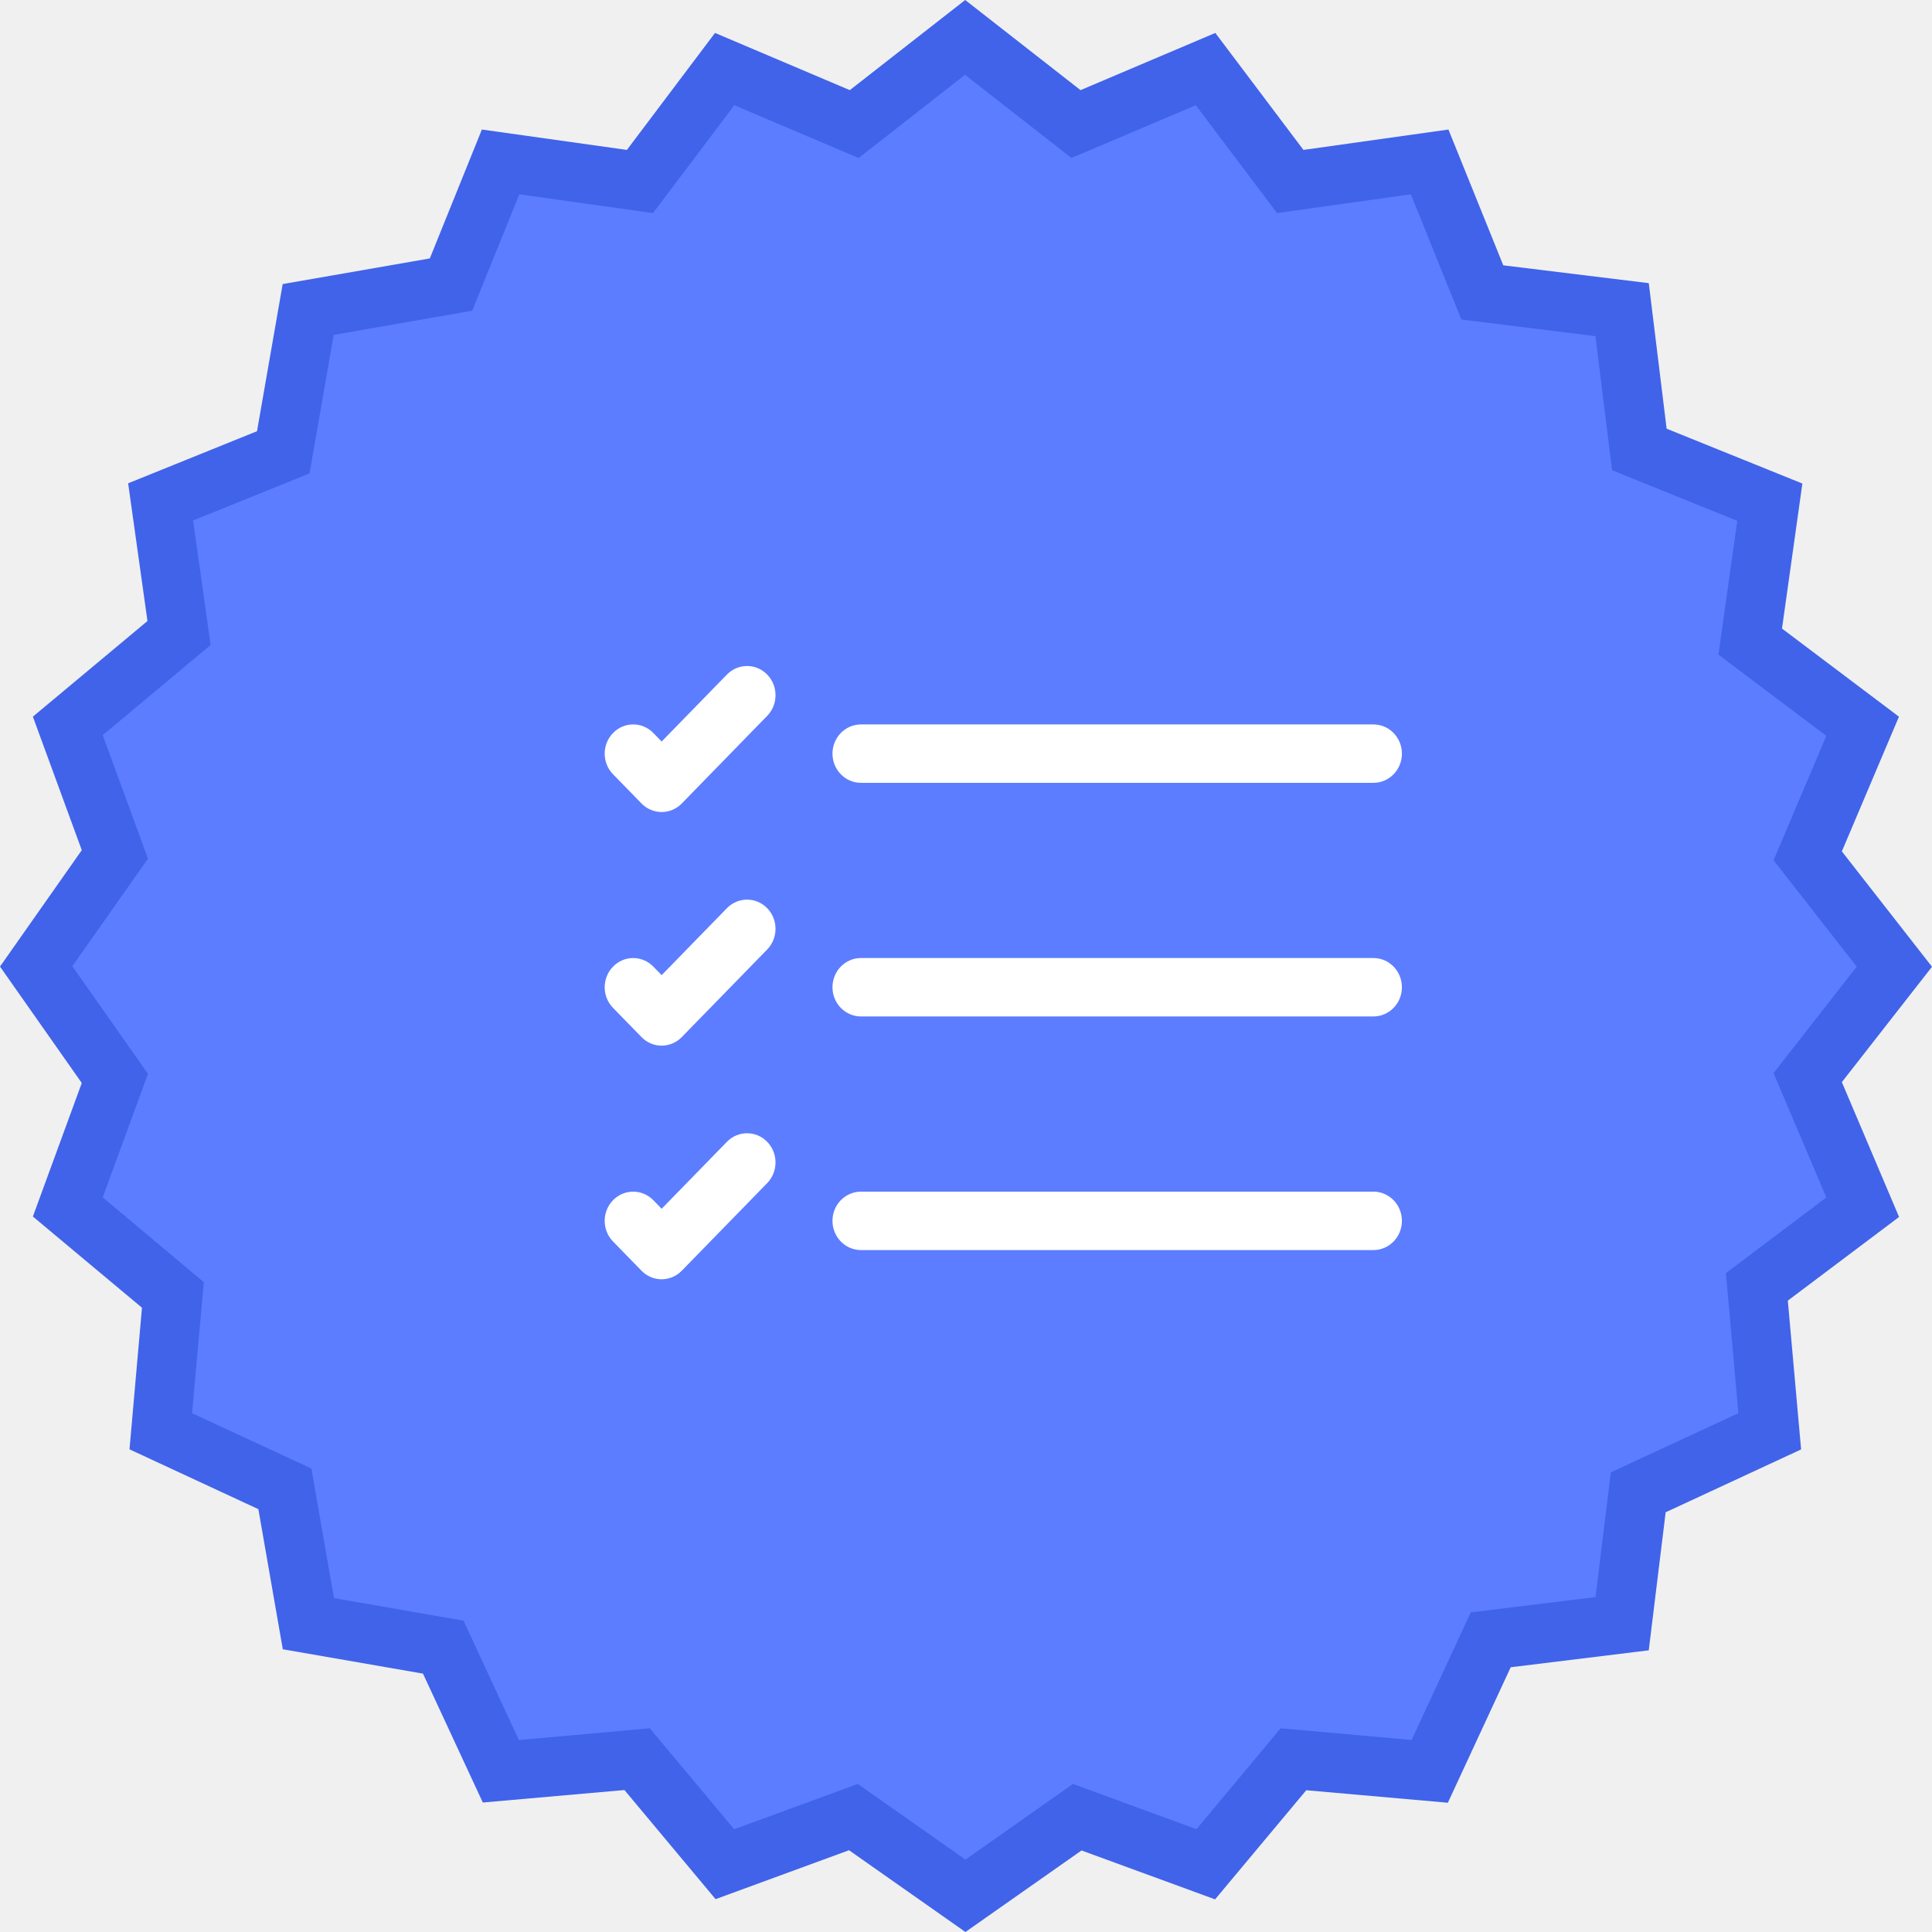
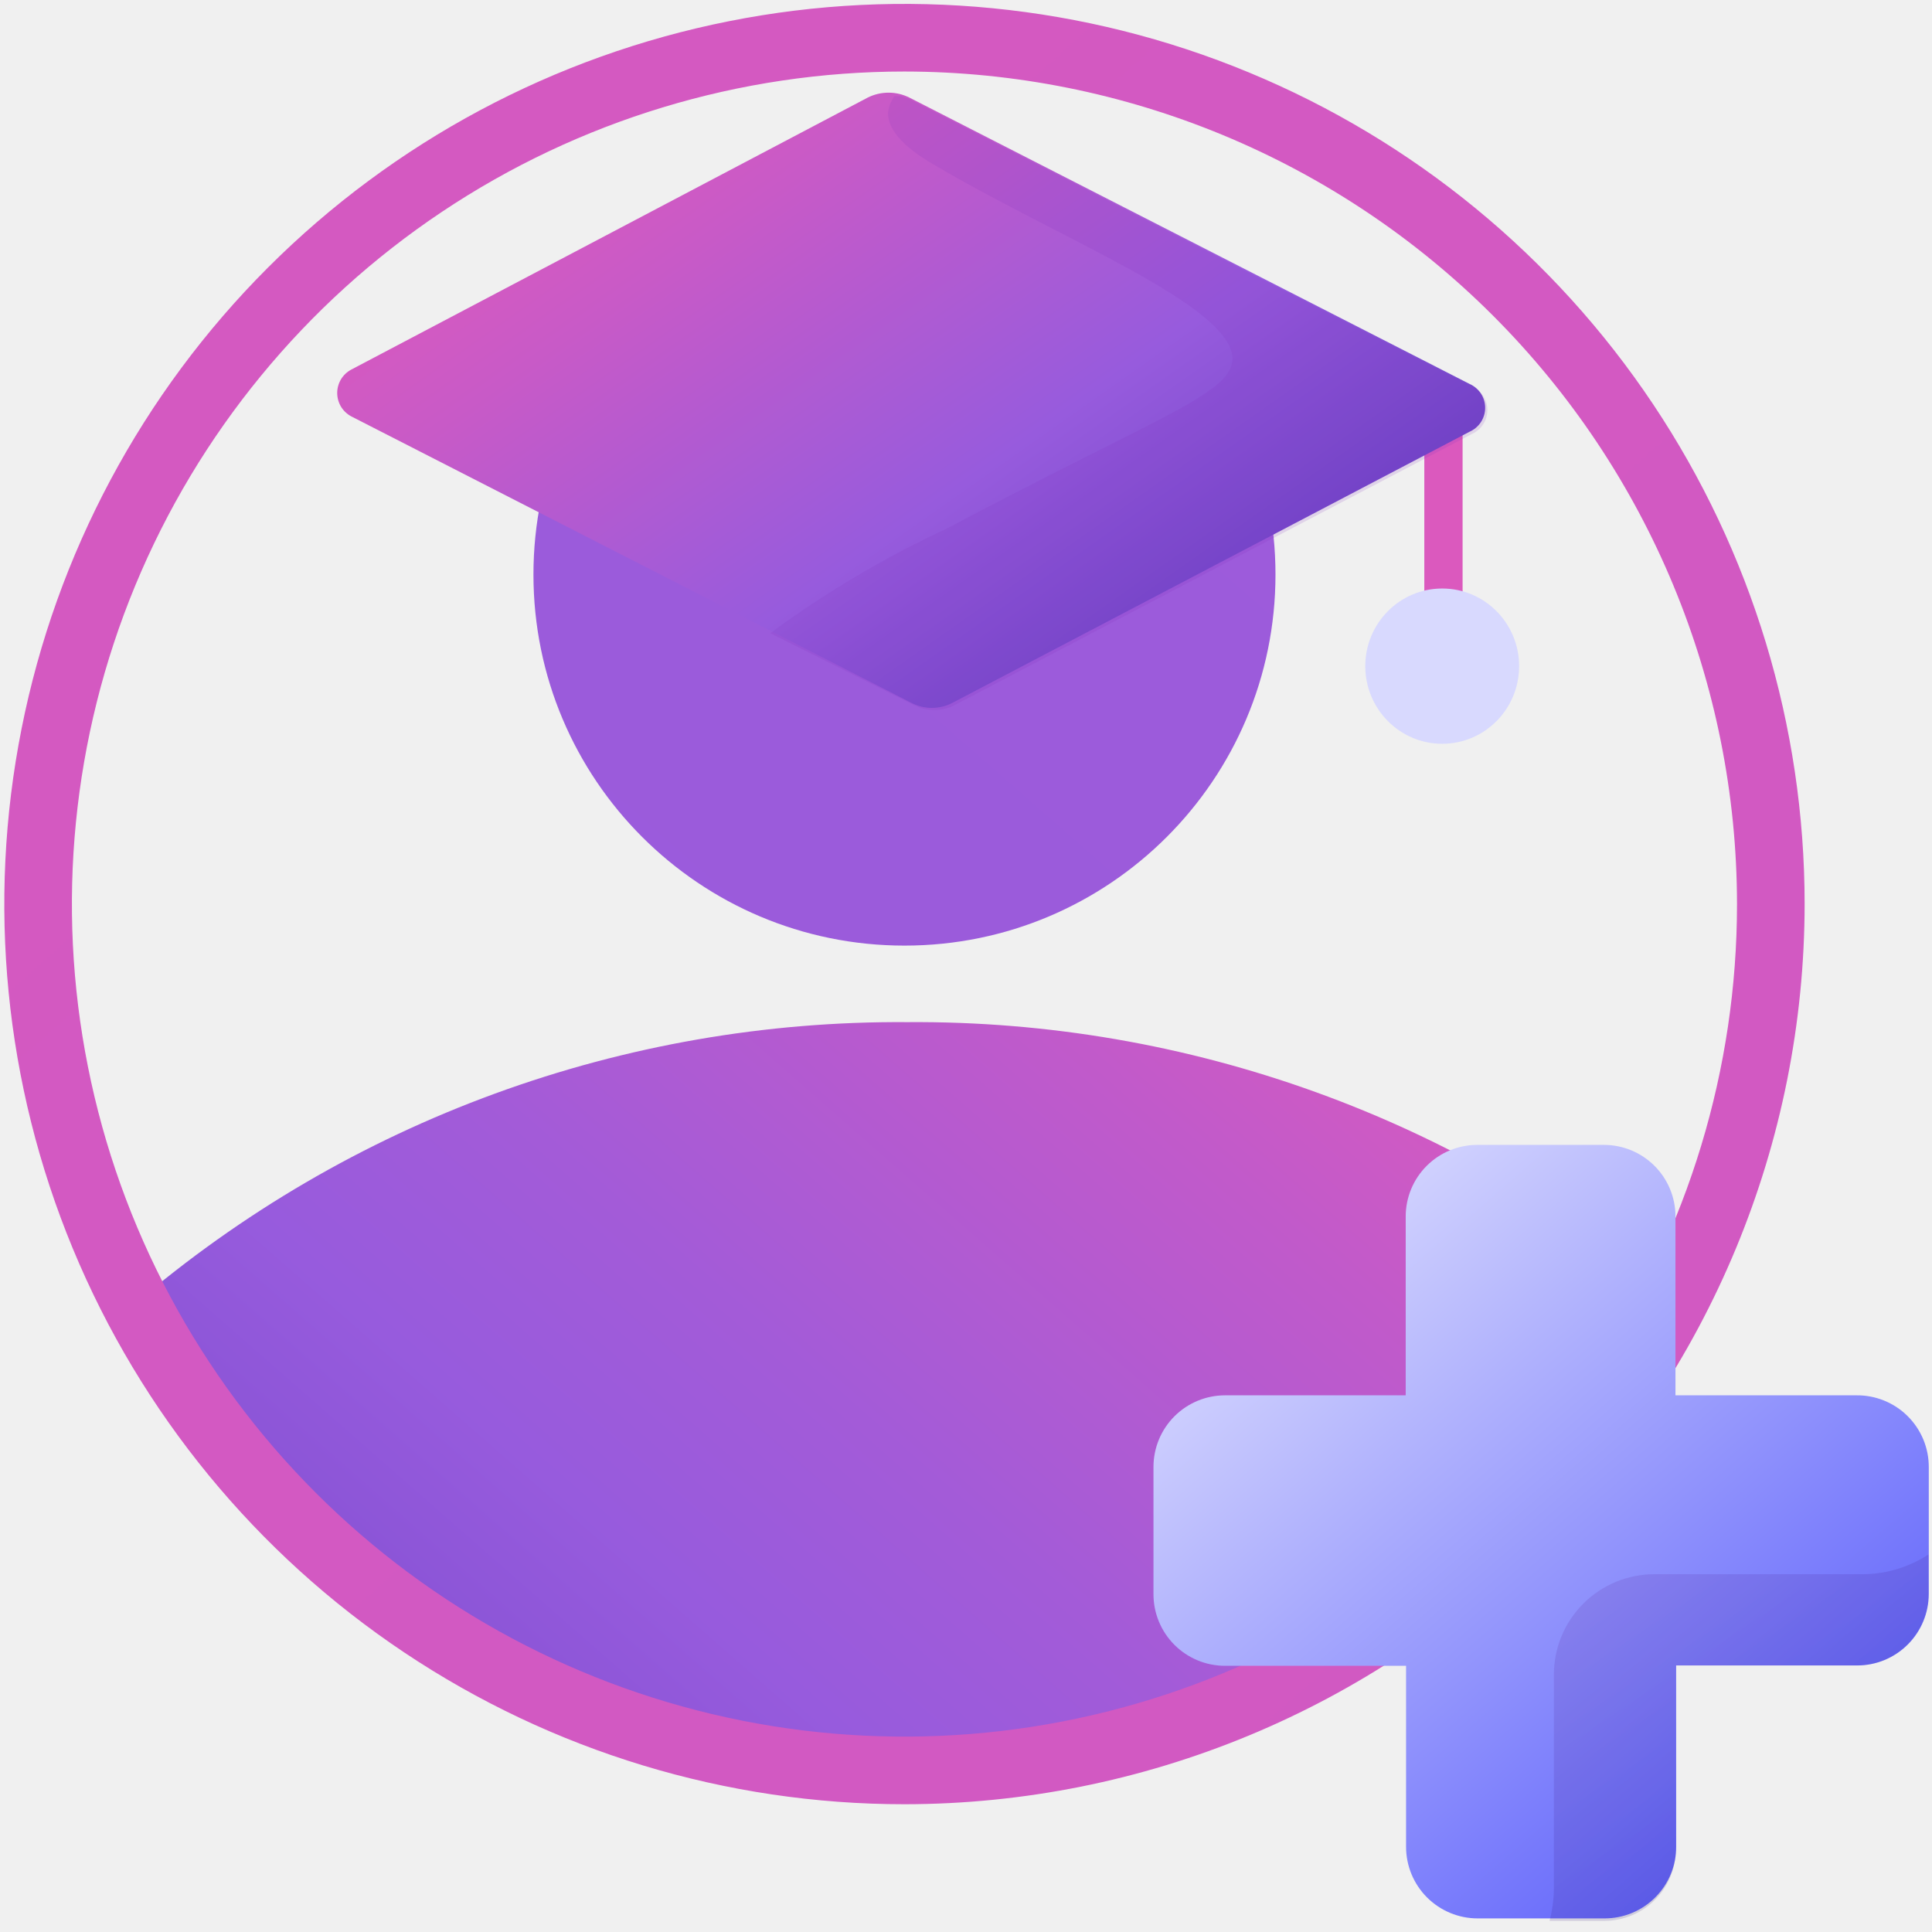
- <svg xmlns="http://www.w3.org/2000/svg" width="64" height="64" viewBox="0 0 64 64" fill="none">
-   <path d="M59.884 35.701L62.755 32.027L59.884 28.353L61.711 24.064L57.992 21.258L58.641 16.641L54.319 14.895L53.75 10.267L49.123 9.698L47.376 5.376L42.76 6.024L39.95 2.301L35.659 4.123L31.986 1.253L28.313 4.123L24.016 2.301L21.21 6.02L16.594 5.371L14.951 9.437L10.22 10.264L9.394 14.995L5.328 16.639L5.938 20.982L2.255 24.064L3.814 28.322L1.207 32.031L3.814 35.74L2.255 39.998L5.734 42.906L5.331 47.421L9.443 49.329L10.221 53.796L14.688 54.574L16.595 58.687L21.11 58.283L24.017 61.763L28.274 60.203L31.983 62.811L35.692 60.203L39.949 61.763L42.856 58.283L47.371 58.687L49.391 54.33L53.743 53.796L54.278 49.443L58.634 47.422L58.205 42.639L61.708 39.999L59.884 35.701Z" fill="#5C7DFF" />
-   <path d="M31.981 64L28.125 61.291L23.705 62.912L20.685 59.297L15.994 59.711L14.012 55.441L9.368 54.634L8.559 49.993L4.29 48.011L4.703 43.32L1.089 40.299L2.709 35.876L0 32.019L2.709 28.163L1.089 23.74L4.885 20.572L4.245 16.01L8.514 14.284L9.364 9.41L14.238 8.561L15.963 4.291L20.767 4.966L23.686 1.091L28.151 2.986L31.973 0L35.794 2.986L40.259 1.091L43.178 4.966L47.981 4.291L49.798 8.789L54.618 9.38L55.209 14.201L59.706 16.018L59.031 20.822L62.905 23.741L61.014 28.203L64 32.025L61.014 35.847L62.909 40.313L59.224 43.085L59.664 48.014L55.177 50.096L54.617 54.669L50.044 55.23L47.962 59.718L43.271 59.304L40.251 62.919L35.827 61.299L31.981 64ZM28.416 59.095L31.981 61.602L35.545 59.095L39.635 60.594L42.422 57.251L46.761 57.639L48.721 53.413L52.853 52.905L53.361 48.773L57.586 46.813L57.173 42.174L60.499 39.667L58.751 35.548L61.506 32.022L58.751 28.496L60.499 24.377L56.926 21.685L57.549 17.253L53.402 15.577L52.851 11.136L48.411 10.585L46.735 6.437L42.304 7.059L39.612 3.486L35.494 5.234L31.968 2.479L28.443 5.234L24.325 3.486L21.632 7.059L17.203 6.437L15.643 10.293L11.054 11.094L10.254 15.683L6.397 17.242L6.977 21.366L3.403 24.353L4.902 28.444L2.396 32.008L4.902 35.572L3.403 39.664L6.751 42.474L6.363 46.814L10.316 48.647L11.063 52.939L15.355 53.687L17.188 57.641L21.526 57.252L24.321 60.595L28.416 59.095Z" fill="#4063EA" />
-   <path fill-rule="evenodd" clip-rule="evenodd" d="M27.577 40.443C27.577 39.908 27.999 39.475 28.52 39.475H45.497C46.018 39.475 46.44 39.908 46.44 40.443C46.44 40.977 46.018 41.41 45.497 41.41H28.52C27.999 41.41 27.577 40.977 27.577 40.443Z" fill="white" />
-   <path fill-rule="evenodd" clip-rule="evenodd" d="M27.577 32.704C27.577 32.169 27.999 31.736 28.52 31.736H45.497C46.018 31.736 46.44 32.169 46.44 32.704C46.44 33.238 46.018 33.671 45.497 33.671H28.52C27.999 33.671 27.577 33.238 27.577 32.704Z" fill="white" />
-   <path fill-rule="evenodd" clip-rule="evenodd" d="M27.577 24.965C27.577 24.431 27.999 23.998 28.52 23.998H45.497C46.018 23.998 46.44 24.431 46.44 24.965C46.44 25.499 46.018 25.932 45.497 25.932H28.52C27.999 25.932 27.577 25.499 27.577 24.965Z" fill="white" />
-   <path fill-rule="evenodd" clip-rule="evenodd" d="M25.414 22.346C25.782 22.724 25.782 23.337 25.414 23.714L22.585 26.616C22.216 26.994 21.619 26.994 21.251 26.616L20.308 25.649C19.939 25.271 19.939 24.659 20.308 24.281C20.676 23.903 21.273 23.903 21.642 24.281L21.918 24.564L24.08 22.346C24.449 21.968 25.046 21.968 25.414 22.346Z" fill="white" />
-   <path fill-rule="evenodd" clip-rule="evenodd" d="M25.414 30.085C25.782 30.463 25.782 31.075 25.414 31.453L22.585 34.355C22.216 34.733 21.619 34.733 21.251 34.355L20.308 33.388C19.939 33.01 19.939 32.397 20.308 32.02C20.676 31.642 21.273 31.642 21.642 32.02L21.918 32.303L24.08 30.085C24.449 29.707 25.046 29.707 25.414 30.085Z" fill="white" />
-   <path fill-rule="evenodd" clip-rule="evenodd" d="M25.414 37.824C25.782 38.202 25.782 38.814 25.414 39.192L22.585 42.094C22.216 42.472 21.619 42.472 21.251 42.094L20.308 41.127C19.939 40.749 19.939 40.136 20.308 39.758C20.676 39.381 21.273 39.381 21.642 39.758L21.918 40.042L24.08 37.824C24.449 37.446 25.046 37.446 25.414 37.824Z" fill="white" />
+ <svg xmlns="http://www.w3.org/2000/svg" width="54" height="54" viewBox="0 0 54 54" fill="none">
+   <path d="M46.82 36.329C40.822 31.264 33.21 28.512 25.36 28.569C17.437 28.512 9.76 31.317 3.74 36.469C7.49 43.829 15.74 48.939 25.24 48.939C34.74 48.939 43.11 43.769 46.82 36.329Z" fill="url(#paint0_linear_7058_122337)" />
+   <path d="M25.28 50.429C20.304 50.429 15.44 48.954 11.302 46.189C7.164 43.425 3.94 39.495 2.035 34.898C0.131 30.3 -0.367 25.241 0.604 20.361C1.574 15.48 3.971 10.997 7.489 7.479C11.008 3.96 15.491 1.564 20.372 0.593C25.252 -0.378 30.311 0.12 34.908 2.025C39.506 3.929 43.435 7.154 46.2 11.291C48.965 15.429 50.44 20.293 50.44 25.269C50.435 31.941 47.782 38.337 43.065 43.054C38.348 47.772 31.951 50.424 25.28 50.429ZM25.28 1.999C20.678 1.999 16.179 3.364 12.352 5.921C8.525 8.478 5.543 12.112 3.781 16.364C2.02 20.616 1.559 25.295 2.457 29.809C3.355 34.323 5.571 38.469 8.826 41.724C12.08 44.978 16.226 47.194 20.74 48.092C25.254 48.99 29.933 48.529 34.185 46.768C38.437 45.007 42.072 42.024 44.628 38.197C47.185 34.371 48.55 29.872 48.55 25.269C48.545 19.099 46.092 13.184 41.729 8.821C37.366 4.458 31.45 2.005 25.28 1.999Z" fill="url(#paint1_linear_7058_122337)" />
+   <path d="M25.28 26.43C31.007 26.43 35.65 21.787 35.65 16.059C35.65 10.332 31.007 5.689 25.28 5.689C19.553 5.689 14.91 10.332 14.91 16.059C14.91 21.787 19.553 26.43 25.28 26.43Z" fill="url(#paint2_linear_7058_122337)" />
+   <path d="M51.89 39H46.83V34C46.83 33.47 46.62 32.961 46.244 32.586C45.869 32.211 45.361 32 44.83 32H41.29C40.76 32 40.251 32.211 39.876 32.586C39.501 32.961 39.29 33.47 39.29 34V39H34.24C33.71 39 33.201 39.211 32.826 39.586C32.451 39.961 32.24 40.47 32.24 41V44.56C32.24 45.09 32.451 45.599 32.826 45.974C33.201 46.349 33.71 46.56 34.24 46.56H39.3V51.62C39.3 52.15 39.511 52.659 39.886 53.034C40.261 53.409 40.77 53.62 41.3 53.62H44.85C45.381 53.62 45.889 53.409 46.264 53.034C46.639 52.659 46.85 52.15 46.85 51.62V46.55H51.91C52.441 46.55 52.949 46.339 53.324 45.964C53.7 45.589 53.91 45.08 53.91 44.55V41C53.91 40.736 53.858 40.474 53.756 40.23C53.654 39.986 53.505 39.765 53.317 39.579C53.13 39.393 52.907 39.246 52.662 39.147C52.417 39.047 52.155 38.997 51.89 39Z" fill="url(#paint3_linear_7058_122337)" />
+   <path opacity="0.15" d="M52.151 43.999H46.251C45.881 43.998 45.514 44.07 45.172 44.21C44.83 44.351 44.519 44.558 44.257 44.819C43.995 45.08 43.787 45.39 43.645 45.732C43.504 46.073 43.431 46.439 43.431 46.809V52.809C43.426 53.106 43.386 53.402 43.31 53.689H44.84C45.371 53.689 45.88 53.478 46.255 53.103C46.63 52.728 46.84 52.22 46.84 51.689V46.549H51.901C52.431 46.549 52.94 46.339 53.315 45.963C53.69 45.588 53.901 45.08 53.901 44.549V43.449C53.378 43.789 52.773 43.979 52.151 43.999Z" fill="url(#paint4_linear_7058_122337)" />
+   <path d="M40.66 11.369H40.031C39.909 11.369 39.81 11.468 39.81 11.589V20.089C39.81 20.211 39.909 20.309 40.031 20.309H40.66C40.782 20.309 40.88 20.211 40.88 20.089V11.589C40.88 11.468 40.782 11.369 40.66 11.369Z" fill="url(#paint5_linear_7058_122337)" />
+   <path d="M40.31 20.789C41.498 20.789 42.46 19.818 42.46 18.619C42.46 17.421 41.498 16.449 40.31 16.449C39.123 16.449 38.16 17.421 38.16 18.619C38.16 19.818 39.123 20.789 40.31 20.789Z" fill="url(#paint6_linear_7058_122337)" />
+   <path d="M41.071 12.069L26.631 19.639C26.451 19.735 26.25 19.786 26.046 19.786C25.841 19.786 25.64 19.735 25.46 19.639L9.82 11.639C9.701 11.576 9.601 11.482 9.531 11.367C9.462 11.251 9.425 11.119 9.425 10.984C9.425 10.849 9.462 10.717 9.531 10.601C9.601 10.486 9.701 10.392 9.82 10.329L24.25 2.729C24.432 2.637 24.632 2.59 24.835 2.59C25.039 2.59 25.239 2.637 25.421 2.729L41.071 10.729C41.201 10.786 41.312 10.879 41.391 10.998C41.469 11.117 41.511 11.257 41.511 11.399C41.511 11.541 41.469 11.681 41.391 11.8C41.312 11.919 41.201 12.012 41.071 12.069Z" fill="url(#paint7_linear_7058_122337)" />
+   <path opacity="0.15" d="M41.07 10.77L25.42 2.769L25.2 2.689H25C24.901 2.828 24.839 2.99 24.82 3.159C24.82 3.819 25.69 4.359 26.08 4.589C29.57 6.659 34.36 8.499 34.45 9.999C34.45 10.999 32.57 11.54 26.45 14.78C24.717 15.586 23.069 16.564 21.53 17.7L25.53 19.7C25.71 19.796 25.911 19.846 26.115 19.846C26.319 19.846 26.52 19.796 26.7 19.7L41.14 12.13C41.275 12.069 41.388 11.97 41.465 11.844C41.542 11.719 41.579 11.573 41.572 11.425C41.564 11.278 41.512 11.137 41.422 11.02C41.333 10.903 41.21 10.815 41.07 10.77Z" fill="url(#paint8_linear_7058_122337)" />
+   <defs>
+     <linearGradient id="paint0_linear_7058_122337" x1="-1.45" y1="67.429" x2="44.56" y2="14.909" gradientUnits="userSpaceOnUse">
+       <stop offset="0.15" stop-color="#6741C4" />
+       <stop offset="0.44" stop-color="#975BDD" />
+       <stop offset="0.54" stop-color="#A35BD8" />
+       <stop offset="0.71" stop-color="#C15ACA" />
+       <stop offset="0.83" stop-color="#DB59BE" />
+     </linearGradient>
+     <linearGradient id="paint1_linear_7058_122337" x1="2306.29" y1="2430.57" x2="-479.933" y2="-691.288" gradientUnits="userSpaceOnUse">
+       <stop offset="0.15" stop-color="#6741C4" />
+       <stop offset="0.44" stop-color="#975BDD" />
+       <stop offset="0.54" stop-color="#A35BD8" />
+       <stop offset="0.71" stop-color="#C15ACA" />
+       <stop offset="0.83" stop-color="#DB59BE" />
+     </linearGradient>
+     <linearGradient id="paint2_linear_7058_122337" x1="159.675" y1="772.032" x2="818.793" y2="19.378" gradientUnits="userSpaceOnUse">
+       <stop offset="0.15" stop-color="#6741C4" />
+       <stop offset="0.44" stop-color="#975BDD" />
+       <stop offset="0.54" stop-color="#A35BD8" />
+       <stop offset="0.71" stop-color="#C15ACA" />
+       <stop offset="0.83" stop-color="#DB59BE" />
+     </linearGradient>
+     <linearGradient id="paint3_linear_7058_122337" x1="53.64" y1="54.98" x2="30.46" y2="28.25" gradientUnits="userSpaceOnUse">
+       <stop offset="0.18" stop-color="#6669FB" />
+       <stop offset="0.78" stop-color="#D8D9FE" />
+     </linearGradient>
+     <linearGradient id="paint4_linear_7058_122337" x1="42.181" y1="38.899" x2="50.071" y2="50.749" gradientUnits="userSpaceOnUse">
+       <stop stop-color="#812CBE" />
+       <stop offset="1" stop-color="#210C70" />
+     </linearGradient>
+     <linearGradient id="paint5_linear_7058_122337" x1="84.397" y1="179.441" x2="62.971" y2="173.711" gradientUnits="userSpaceOnUse">
+       <stop offset="0.15" stop-color="#6741C4" />
+       <stop offset="0.44" stop-color="#975BDD" />
+       <stop offset="0.54" stop-color="#A35BD8" />
+       <stop offset="0.71" stop-color="#C15ACA" />
+       <stop offset="0.83" stop-color="#DB59BE" />
+     </linearGradient>
+     <linearGradient id="paint6_linear_7058_122337" x1="214.417" y1="103.813" x2="206.426" y2="86.118" gradientUnits="userSpaceOnUse">
+       <stop offset="0.18" stop-color="#6669FB" />
+       <stop offset="0.78" stop-color="#D8D9FE" />
+     </linearGradient>
+     <linearGradient id="paint7_linear_7058_122337" x1="31.941" y1="20.409" x2="17.53" y2="-0.051" gradientUnits="userSpaceOnUse">
+       <stop stop-color="#6741C4" />
+       <stop offset="0.34" stop-color="#975BDD" />
+       <stop offset="0.73" stop-color="#C85AC7" />
+       <stop offset="0.92" stop-color="#DB59BE" />
+     </linearGradient>
+     <linearGradient id="paint8_linear_7058_122337" x1="496.73" y1="183.349" x2="749.917" y2="295.298" gradientUnits="userSpaceOnUse">
+       <stop stop-color="#812CBE" />
+       <stop offset="1" stop-color="#210C70" />
+     </linearGradient>
+   </defs>
</svg>
